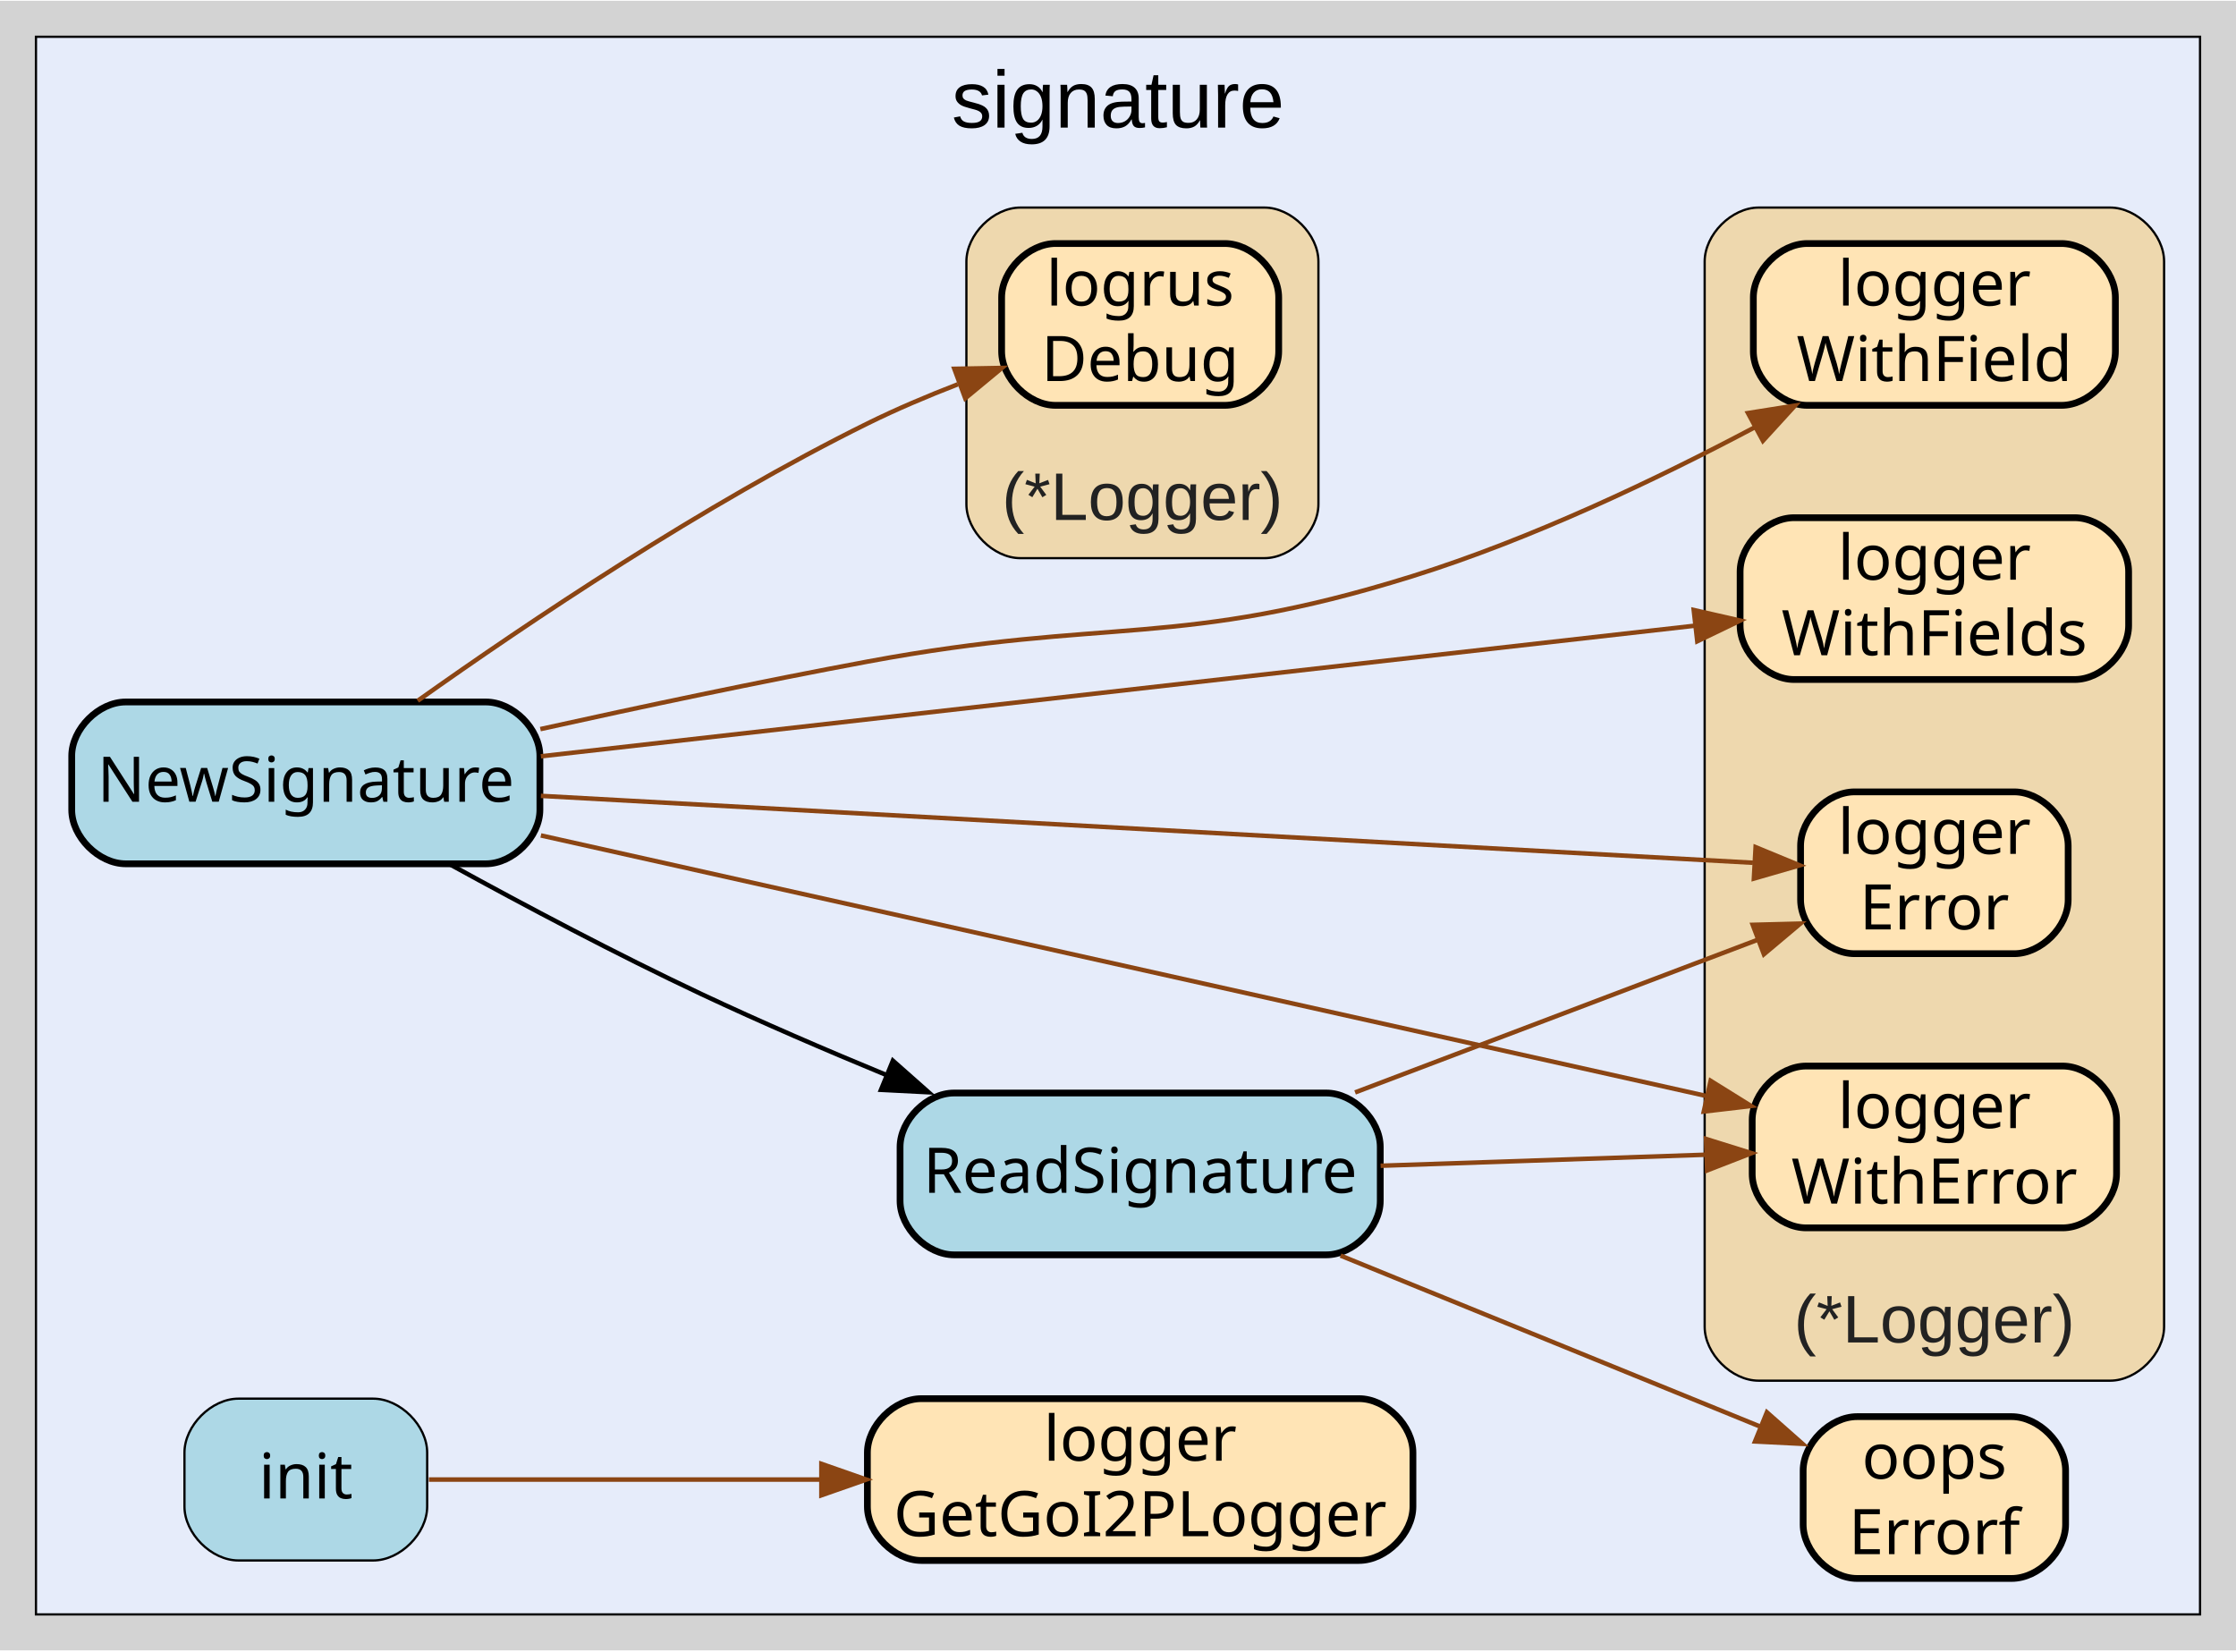
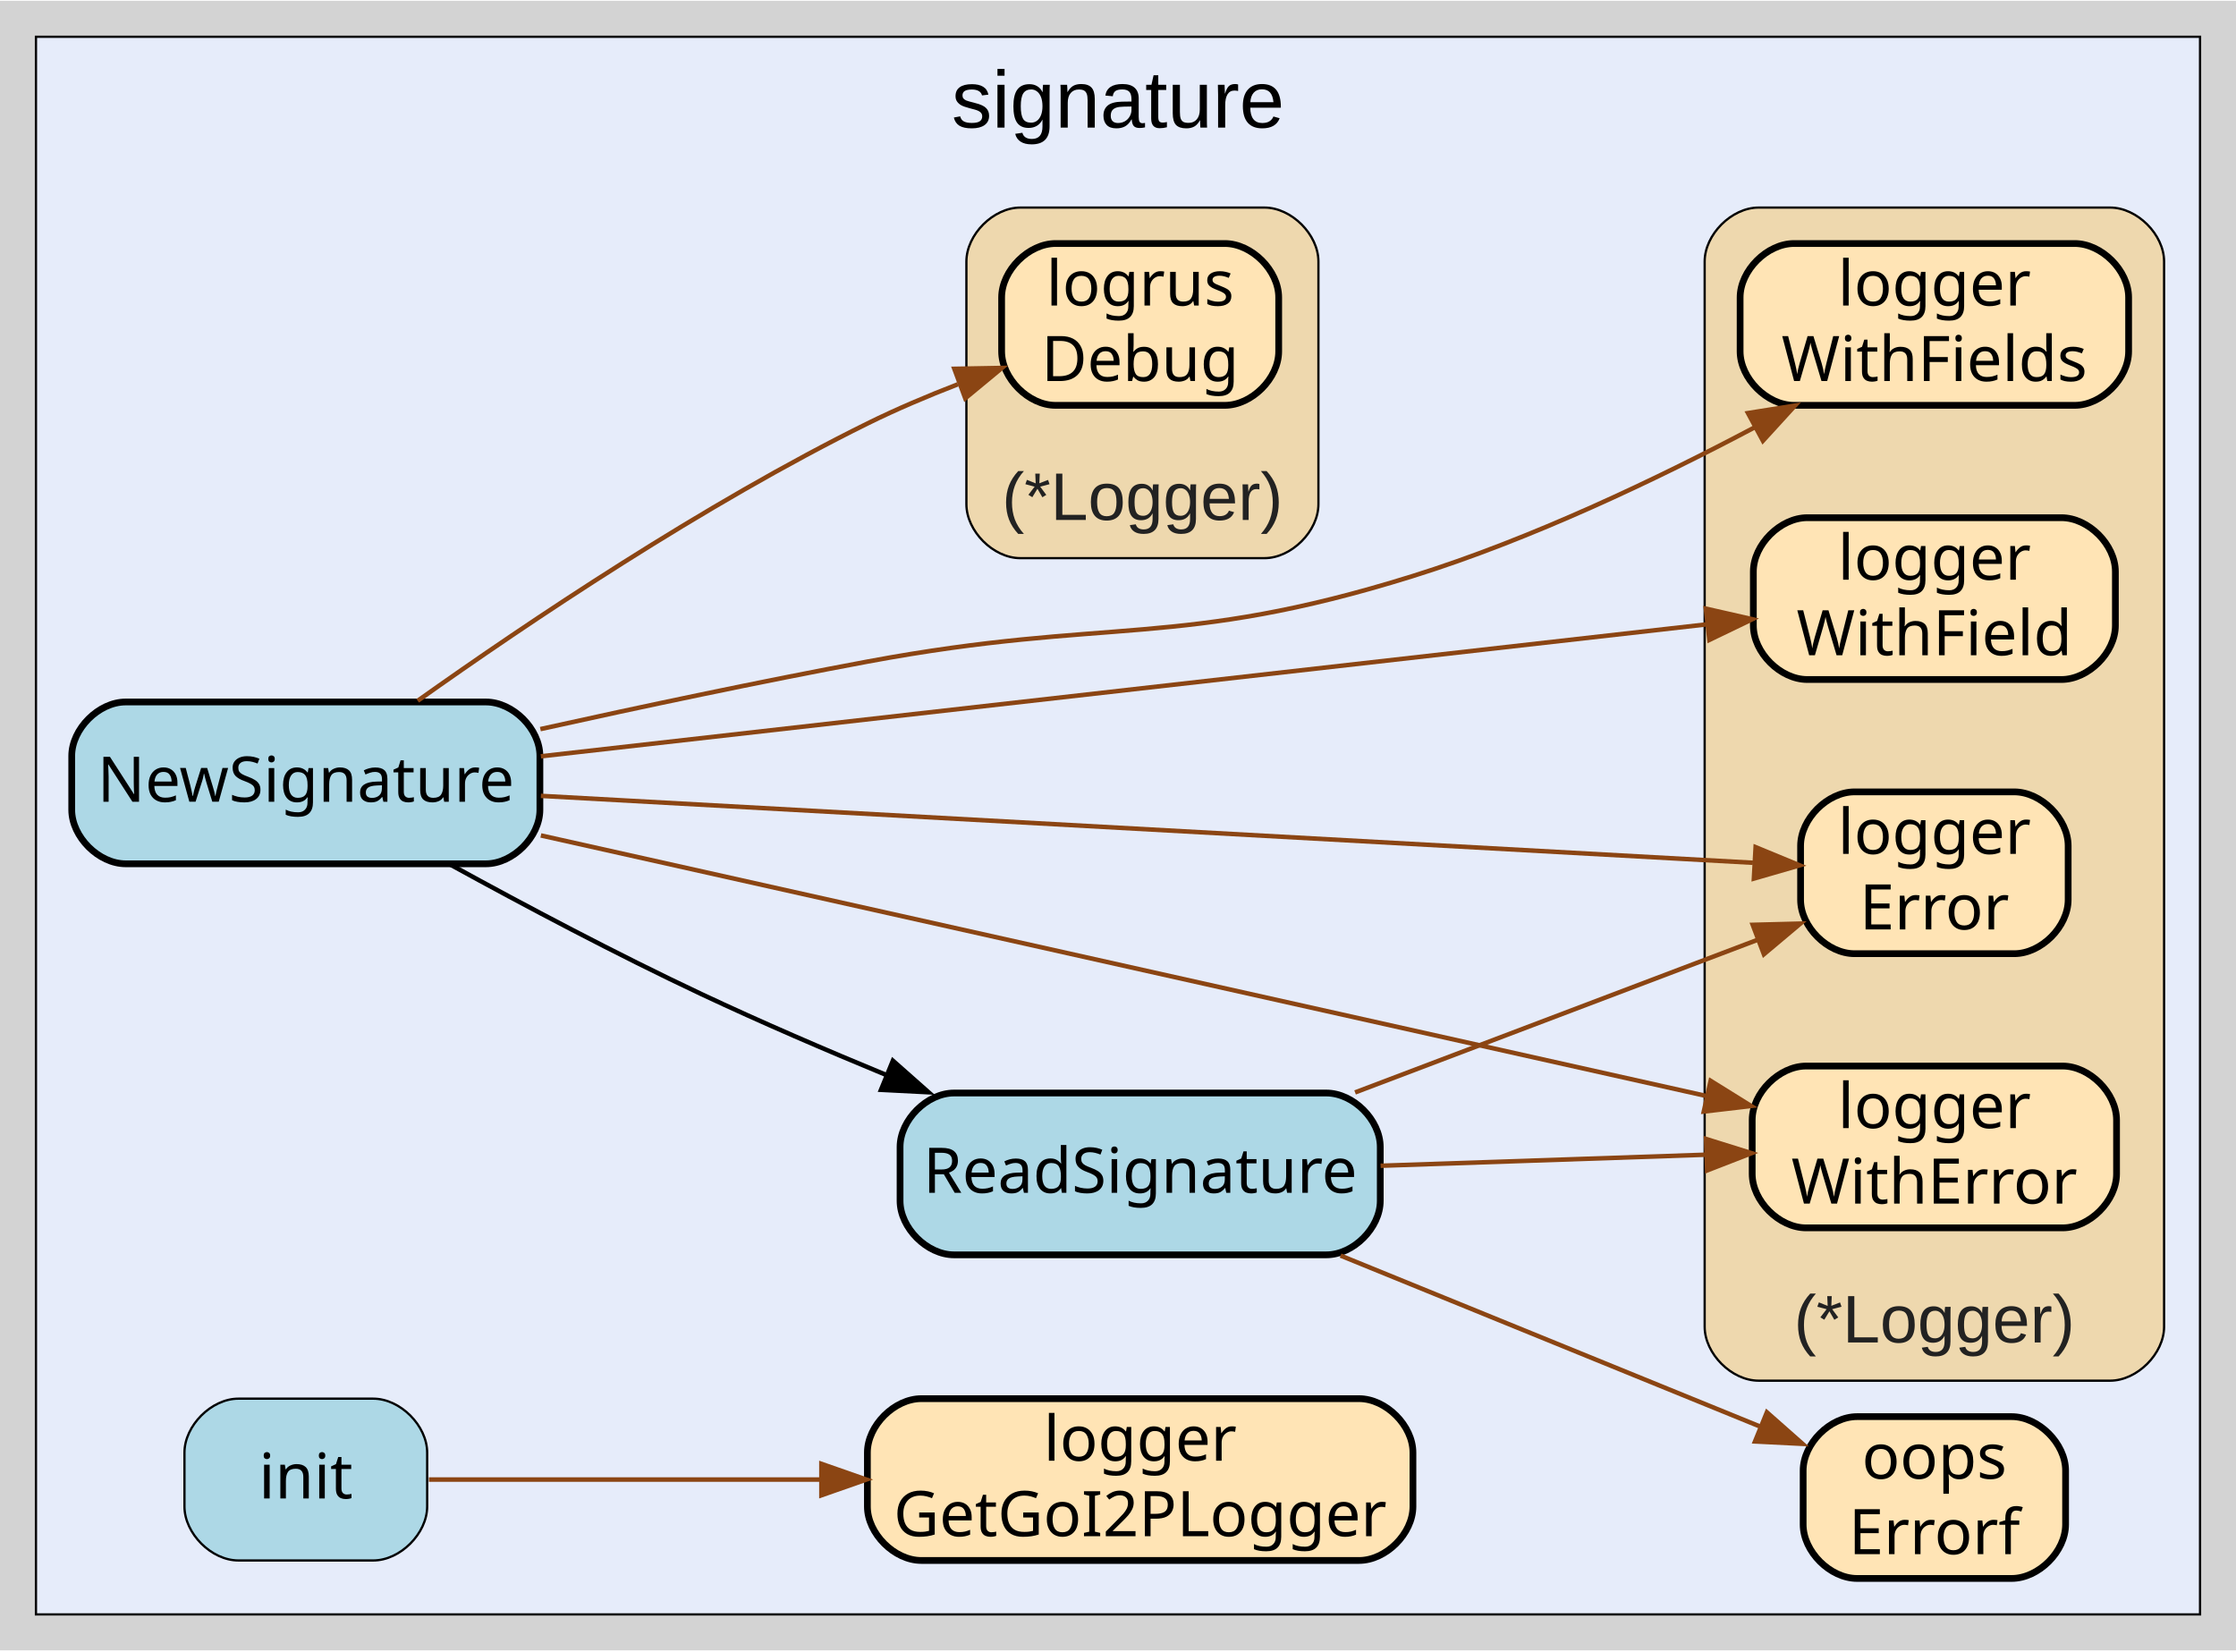
<svg xmlns="http://www.w3.org/2000/svg" xmlns:xlink="http://www.w3.org/1999/xlink" width="497pt" height="367pt" viewBox="0.00 0.00 497.49 367.00">
  <g id="graph0" class="graph" transform="scale(1 1) rotate(0) translate(0 367)">
    <polygon fill="#d3d3d3" stroke="transparent" points="0,0 0,-367 497.49,-367 497.49,0 0,0" />
    <g id="clust1" class="cluster">
      <polygon fill="#e6ecfa" stroke="#000000" stroke-width=".5" points="8,-8 8,-359 489.49,-359 489.49,-8 8,-8" />
      <text text-anchor="middle" x="248.745" y="-338.8" font-family="Arial" font-size="18.00" fill="#000000">signature</text>
    </g>
    <g id="clust3" class="cluster">
      <g id="a_clust3">
        <a xlink:title="type: *github.com/sirupsen/logrus.Logger">
          <path fill="#eed8ae" stroke="#000000" stroke-width=".5" d="M227.016,-243C227.016,-243 281.337,-243 281.337,-243 287.337,-243 293.337,-249 293.337,-255 293.337,-255 293.337,-309 293.337,-309 293.337,-315 287.337,-321 281.337,-321 281.337,-321 227.016,-321 227.016,-321 221.016,-321 215.016,-315 215.016,-309 215.016,-309 215.016,-255 215.016,-255 215.016,-249 221.016,-243 227.016,-243" />
          <text text-anchor="middle" x="254.176" y="-251.5" font-family="Arial" font-size="15.00" fill="#222222">(*Logger)</text>
        </a>
      </g>
    </g>
    <g id="clust2" class="cluster">
      <g id="a_clust2">
        <a xlink:title="type: *github.com/go-i2p/logger.Logger">
          <path fill="#eed8ae" stroke="#000000" stroke-width=".5" d="M391.271,-60C391.271,-60 469.49,-60 469.49,-60 475.49,-60 481.49,-66 481.49,-72 481.49,-72 481.49,-309 481.49,-309 481.49,-315 475.49,-321 469.49,-321 469.49,-321 391.271,-321 391.271,-321 385.271,-321 379.271,-315 379.271,-309 379.271,-309 379.271,-72 379.271,-72 379.271,-66 385.271,-60 391.271,-60" />
          <text text-anchor="middle" x="430.38" y="-68.5" font-family="Arial" font-size="15.00" fill="#222222">(*Logger)</text>
        </a>
      </g>
    </g>
    <g id="node1" class="node">
      <g id="a_node1">
-         <a xlink:title="github.com/go-i2p/go-i2p/lib/common/signature.NewSignature | defined in signature.go:106&#10;at signature.go:108: calling [github.com/go-i2p/go-i2p/lib/common/signature.ReadSignature]&#10;at signature.go:110: calling [(*github.com/go-i2p/logger.Logger).Error]&#10;at signature.go:107: calling [(*github.com/go-i2p/logger.Logger).WithField]&#10;at signature.go:110: calling [(*github.com/go-i2p/logger.Logger).WithError]&#10;at signature.go:114: calling [(*github.com/go-i2p/logger.Logger).WithFields]&#10;at signature.go:107: calling [(*github.com/sirupsen/logrus.Logger).Debug]&#10;at signature.go:117: calling [(*github.com/sirupsen/logrus.Logger).Debug]">
-           <path fill="#add8e6" stroke="#000000" stroke-width="1.5" d="M108.122,-211C108.122,-211 27.959,-211 27.959,-211 21.959,-211 15.959,-205 15.959,-199 15.959,-199 15.959,-187 15.959,-187 15.959,-181 21.959,-175 27.959,-175 27.959,-175 108.122,-175 108.122,-175 114.122,-175 120.122,-181 120.122,-187 120.122,-187 120.122,-199 120.122,-199 120.122,-205 114.122,-211 108.122,-211" />
-           <text text-anchor="middle" x="68.041" y="-188.8" font-family="Verdana" font-size="14.00" fill="#000000">NewSignature</text>
+         <a xlink:title="github.com/go-i2p/common/signature.ReadSignature | defined in signature.go:66&#10;at signature.go:96: calling [(*github.com/go-i2p/logger.Logger).WithError]&#10;at signature.go:90: calling [github.com/samber/oops.Errorf]&#10;at signature.go:95: calling [github.com/samber/oops.Errorf]&#10;at signature.go:96: calling [(*github.com/go-i2p/logger.Logger).Error]">
+           <path fill="#add8e6" stroke="#000000" stroke-width="1.5" d="M295.096,-124C295.096,-124 212.256,-124 212.256,-124 206.256,-124 200.256,-118 200.256,-112 200.256,-112 200.256,-100 200.256,-100 200.256,-94 206.256,-88 212.256,-88 212.256,-88 295.096,-88 295.096,-88 301.096,-88 307.096,-94 307.096,-100 307.096,-100 307.096,-112 307.096,-112 307.096,-118 301.096,-124 295.096,-124" />
+           <text text-anchor="middle" x="253.676" y="-101.8" font-family="Verdana" font-size="14.00" fill="#000000">ReadSignature</text>
        </a>
      </g>
    </g>
    <g id="node2" class="node">
      <g id="a_node2">
-         <a xlink:title="github.com/go-i2p/go-i2p/lib/common/signature.ReadSignature | defined in signature.go:66&#10;at signature.go:96: calling [(*github.com/go-i2p/logger.Logger).WithError]&#10;at signature.go:90: calling [github.com/samber/oops.Errorf]&#10;at signature.go:95: calling [github.com/samber/oops.Errorf]&#10;at signature.go:96: calling [(*github.com/go-i2p/logger.Logger).Error]">
-           <path fill="#add8e6" stroke="#000000" stroke-width="1.5" d="M295.096,-124C295.096,-124 212.256,-124 212.256,-124 206.256,-124 200.256,-118 200.256,-112 200.256,-112 200.256,-100 200.256,-100 200.256,-94 206.256,-88 212.256,-88 212.256,-88 295.096,-88 295.096,-88 301.096,-88 307.096,-94 307.096,-100 307.096,-100 307.096,-112 307.096,-112 307.096,-118 301.096,-124 295.096,-124" />
-           <text text-anchor="middle" x="253.676" y="-101.8" font-family="Verdana" font-size="14.00" fill="#000000">ReadSignature</text>
+         <a xlink:title="github.com/samber/oops.Errorf | defined in oops.go:34">
+           <path fill="#ffe4b5" stroke="#000000" stroke-width="1.5" d="M447.575,-52C447.575,-52 413.185,-52 413.185,-52 407.185,-52 401.185,-46 401.185,-40 401.185,-40 401.185,-28 401.185,-28 401.185,-22 407.185,-16 413.185,-16 413.185,-16 447.575,-16 447.575,-16 453.575,-16 459.575,-22 459.575,-28 459.575,-28 459.575,-40 459.575,-40 459.575,-46 453.575,-52 447.575,-52" />
+           <text text-anchor="middle" x="430.38" y="-38.2" font-family="Verdana" font-size="14.00" fill="#000000">oops</text>
+           <text text-anchor="middle" x="430.38" y="-21.4" font-family="Verdana" font-size="14.00" fill="#000000">Errorf</text>
        </a>
      </g>
    </g>
-     <g id="edge2" class="edge">
-       <g id="a_edge2">
-         <a xlink:title="at signature.go:108: calling [github.com/go-i2p/go-i2p/lib/common/signature.ReadSignature]">
-           <path fill="none" stroke="#000000" d="M100.253,-174.793C116.746,-165.73 137.267,-154.85 156.081,-146 169.275,-139.794 183.703,-133.579 197.321,-127.961" />
-           <polygon fill="#000000" stroke="#000000" points="198.66,-131.195 206.594,-124.174 196.013,-124.714 198.66,-131.195" />
+     <g id="edge3" class="edge">
+       <g id="a_edge3">
+         <a xlink:title="at signature.go:90: calling [github.com/samber/oops.Errorf]&#10;at signature.go:95: calling [github.com/samber/oops.Errorf]">
+           <path fill="none" stroke="#8b4513" d="M298.266,-87.831C327.075,-76.093 364.189,-60.97 391.741,-49.744" />
+           <polygon fill="#8b4513" stroke="#8b4513" points="393.118,-52.962 401.059,-45.947 390.477,-46.48 393.118,-52.962" />
        </a>
      </g>
    </g>
    <g id="node6" class="node">
      <g id="a_node6">
-         <a xlink:title="(*github.com/go-i2p/logger.Logger).WithField | defined in log.go:54">
-           <path fill="#ffe4b5" stroke="#000000" stroke-width="1.5" d="M458.655,-313C458.655,-313 402.106,-313 402.106,-313 396.106,-313 390.106,-307 390.106,-301 390.106,-301 390.106,-289 390.106,-289 390.106,-283 396.106,-277 402.106,-277 402.106,-277 458.655,-277 458.655,-277 464.655,-277 470.655,-283 470.655,-289 470.655,-289 470.655,-301 470.655,-301 470.655,-307 464.655,-313 458.655,-313" />
-           <text text-anchor="middle" x="430.38" y="-299.2" font-family="Verdana" font-size="14.00" fill="#000000">logger</text>
-           <text text-anchor="middle" x="430.38" y="-282.4" font-family="Verdana" font-size="14.00" fill="#000000">WithField</text>
-         </a>
-       </g>
-     </g>
-     <g id="edge5" class="edge">
-       <g id="a_edge5">
-         <a xlink:title="at signature.go:107: calling [(*github.com/go-i2p/logger.Logger).WithField]">
-           <path fill="none" stroke="#8b4513" d="M120.227,-204.965C142.601,-209.914 169.065,-215.528 193.081,-220 246.68,-229.98 262.226,-222.761 314.271,-239 340.629,-247.224 368.549,-260.528 390.403,-272.105" />
-           <polygon fill="#8b4513" stroke="#8b4513" points="388.912,-275.278 399.376,-276.941 392.234,-269.116 388.912,-275.278" />
-         </a>
-       </g>
-     </g>
-     <g id="node7" class="node">
-       <g id="a_node7">
        <a xlink:title="(*github.com/go-i2p/logger.Logger).WithError | defined in log.go:66">
          <path fill="#ffe4b5" stroke="#000000" stroke-width="1.5" d="M458.912,-130C458.912,-130 401.849,-130 401.849,-130 395.849,-130 389.849,-124 389.849,-118 389.849,-118 389.849,-106 389.849,-106 389.849,-100 395.849,-94 401.849,-94 401.849,-94 458.912,-94 458.912,-94 464.912,-94 470.912,-100 470.912,-106 470.912,-106 470.912,-118 470.912,-118 470.912,-124 464.912,-130 458.912,-130" />
          <text text-anchor="middle" x="430.38" y="-116.2" font-family="Verdana" font-size="14.00" fill="#000000">logger</text>
          <text text-anchor="middle" x="430.38" y="-99.4" font-family="Verdana" font-size="14.00" fill="#000000">WithError</text>
        </a>
      </g>
    </g>
-     <g id="edge8" class="edge">
-       <g id="a_edge8">
-         <a xlink:title="at signature.go:110: calling [(*github.com/go-i2p/logger.Logger).WithError]">
-           <path fill="none" stroke="#8b4513" d="M120.341,-181.308C189.593,-165.827 310.933,-138.702 379.476,-123.379" />
-           <polygon fill="#8b4513" stroke="#8b4513" points="380.605,-126.713 389.601,-121.116 379.078,-119.882 380.605,-126.713" />
+     <g id="edge1" class="edge">
+       <g id="a_edge1">
+         <a xlink:title="at signature.go:96: calling [(*github.com/go-i2p/logger.Logger).WithError]">
+           <path fill="none" stroke="#8b4513" d="M307.173,-107.817C330.164,-108.597 356.905,-109.505 379.588,-110.275" />
+           <polygon fill="#8b4513" stroke="#8b4513" points="379.583,-113.777 389.696,-110.619 379.821,-106.781 379.583,-113.777" />
        </a>
      </g>
    </g>
-     <g id="node8" class="node">
-       <g id="a_node8">
+     <g id="node7" class="node">
+       <g id="a_node7">
        <a xlink:title="(*github.com/go-i2p/logger.Logger).Error | defined in log.go:42">
          <path fill="#ffe4b5" stroke="#000000" stroke-width="1.5" d="M448.147,-191C448.147,-191 412.614,-191 412.614,-191 406.614,-191 400.614,-185 400.614,-179 400.614,-179 400.614,-167 400.614,-167 400.614,-161 406.614,-155 412.614,-155 412.614,-155 448.147,-155 448.147,-155 454.147,-155 460.147,-161 460.147,-167 460.147,-167 460.147,-179 460.147,-179 460.147,-185 454.147,-191 448.147,-191" />
          <text text-anchor="middle" x="430.38" y="-177.2" font-family="Verdana" font-size="14.00" fill="#000000">logger</text>
          <text text-anchor="middle" x="430.38" y="-160.4" font-family="Verdana" font-size="14.00" fill="#000000">Error</text>
        </a>
      </g>
    </g>
-     <g id="edge3" class="edge">
-       <g id="a_edge3">
+     <g id="edge4" class="edge">
+       <g id="a_edge4">
+         <a xlink:title="at signature.go:96: calling [(*github.com/go-i2p/logger.Logger).Error]">
+           <path fill="none" stroke="#8b4513" d="M301.495,-124.131C329.5,-134.75 364.442,-147.999 390.876,-158.022" />
+           <polygon fill="#8b4513" stroke="#8b4513" points="389.967,-161.42 400.559,-161.693 392.449,-154.875 389.967,-161.42" />
+         </a>
+       </g>
+     </g>
+     <g id="node3" class="node">
+       <g id="a_node3">
+         <a xlink:title="github.com/go-i2p/common/signature.NewSignature | defined in signature.go:106&#10;at signature.go:107: calling [(*github.com/sirupsen/logrus.Logger).Debug]&#10;at signature.go:117: calling [(*github.com/sirupsen/logrus.Logger).Debug]&#10;at signature.go:107: calling [(*github.com/go-i2p/logger.Logger).WithField]&#10;at signature.go:108: calling [github.com/go-i2p/common/signature.ReadSignature]&#10;at signature.go:110: calling [(*github.com/go-i2p/logger.Logger).WithError]&#10;at signature.go:110: calling [(*github.com/go-i2p/logger.Logger).Error]&#10;at signature.go:114: calling [(*github.com/go-i2p/logger.Logger).WithFields]">
+           <path fill="#add8e6" stroke="#000000" stroke-width="1.5" d="M108.122,-211C108.122,-211 27.959,-211 27.959,-211 21.959,-211 15.959,-205 15.959,-199 15.959,-199 15.959,-187 15.959,-187 15.959,-181 21.959,-175 27.959,-175 27.959,-175 108.122,-175 108.122,-175 114.122,-175 120.122,-181 120.122,-187 120.122,-187 120.122,-199 120.122,-199 120.122,-205 114.122,-211 108.122,-211" />
+           <text text-anchor="middle" x="68.041" y="-188.8" font-family="Verdana" font-size="14.00" fill="#000000">NewSignature</text>
+         </a>
+       </g>
+     </g>
+     <g id="edge6" class="edge">
+       <g id="a_edge6">
+         <a xlink:title="at signature.go:108: calling [github.com/go-i2p/common/signature.ReadSignature]">
+           <path fill="none" stroke="#000000" d="M100.253,-174.793C116.746,-165.73 137.267,-154.85 156.081,-146 169.275,-139.794 183.703,-133.579 197.321,-127.961" />
+           <polygon fill="#000000" stroke="#000000" points="198.66,-131.195 206.594,-124.174 196.013,-124.714 198.66,-131.195" />
+         </a>
+       </g>
+     </g>
+     <g id="edge7" class="edge">
+       <g id="a_edge7">
+         <a xlink:title="at signature.go:110: calling [(*github.com/go-i2p/logger.Logger).WithError]">
+           <path fill="none" stroke="#8b4513" d="M120.341,-181.308C189.593,-165.827 310.933,-138.702 379.476,-123.379" />
+           <polygon fill="#8b4513" stroke="#8b4513" points="380.605,-126.713 389.601,-121.116 379.078,-119.882 380.605,-126.713" />
+         </a>
+       </g>
+     </g>
+     <g id="edge8" class="edge">
+       <g id="a_edge8">
        <a xlink:title="at signature.go:110: calling [(*github.com/go-i2p/logger.Logger).Error]">
          <path fill="none" stroke="#8b4513" d="M120.341,-190.113C193.3,-186.086 324.072,-178.868 390.014,-175.228" />
          <polygon fill="#8b4513" stroke="#8b4513" points="390.611,-178.701 400.403,-174.655 390.225,-171.711 390.611,-178.701" />
        </a>
      </g>
    </g>
+     <g id="node8" class="node">
+       <g id="a_node8">
+         <a xlink:title="(*github.com/go-i2p/logger.Logger).WithField | defined in log.go:54">
+           <path fill="#ffe4b5" stroke="#000000" stroke-width="1.5" d="M458.655,-252C458.655,-252 402.106,-252 402.106,-252 396.106,-252 390.106,-246 390.106,-240 390.106,-240 390.106,-228 390.106,-228 390.106,-222 396.106,-216 402.106,-216 402.106,-216 458.655,-216 458.655,-216 464.655,-216 470.655,-222 470.655,-228 470.655,-228 470.655,-240 470.655,-240 470.655,-246 464.655,-252 458.655,-252" />
+           <text text-anchor="middle" x="430.38" y="-238.2" font-family="Verdana" font-size="14.00" fill="#000000">logger</text>
+           <text text-anchor="middle" x="430.38" y="-221.4" font-family="Verdana" font-size="14.00" fill="#000000">WithField</text>
+         </a>
+       </g>
+     </g>
+     <g id="edge5" class="edge">
+       <g id="a_edge5">
+         <a xlink:title="at signature.go:107: calling [(*github.com/go-i2p/logger.Logger).WithField]">
+           <path fill="none" stroke="#8b4513" d="M120.341,-198.918C189.687,-206.765 311.259,-220.521 379.753,-228.271" />
+           <polygon fill="#8b4513" stroke="#8b4513" points="379.537,-231.769 389.867,-229.416 380.324,-224.814 379.537,-231.769" />
+         </a>
+       </g>
+     </g>
    <g id="node9" class="node">
      <g id="a_node9">
        <a xlink:title="(*github.com/go-i2p/logger.Logger).WithFields | defined in log.go:60">
-           <path fill="#ffe4b5" stroke="#000000" stroke-width="1.5" d="M461.599,-252C461.599,-252 399.161,-252 399.161,-252 393.161,-252 387.161,-246 387.161,-240 387.161,-240 387.161,-228 387.161,-228 387.161,-222 393.161,-216 399.161,-216 399.161,-216 461.599,-216 461.599,-216 467.599,-216 473.599,-222 473.599,-228 473.599,-228 473.599,-240 473.599,-240 473.599,-246 467.599,-252 461.599,-252" />
-           <text text-anchor="middle" x="430.38" y="-238.2" font-family="Verdana" font-size="14.00" fill="#000000">logger</text>
-           <text text-anchor="middle" x="430.38" y="-221.4" font-family="Verdana" font-size="14.00" fill="#000000">WithFields</text>
+           <path fill="#ffe4b5" stroke="#000000" stroke-width="1.5" d="M461.599,-313C461.599,-313 399.161,-313 399.161,-313 393.161,-313 387.161,-307 387.161,-301 387.161,-301 387.161,-289 387.161,-289 387.161,-283 393.161,-277 399.161,-277 399.161,-277 461.599,-277 461.599,-277 467.599,-277 473.599,-283 473.599,-289 473.599,-289 473.599,-301 473.599,-301 473.599,-307 467.599,-313 461.599,-313" />
+           <text text-anchor="middle" x="430.38" y="-299.2" font-family="Verdana" font-size="14.00" fill="#000000">logger</text>
+           <text text-anchor="middle" x="430.38" y="-282.4" font-family="Verdana" font-size="14.00" fill="#000000">WithFields</text>
        </a>
      </g>
    </g>
    <g id="edge9" class="edge">
      <g id="a_edge9">
        <a xlink:title="at signature.go:114: calling [(*github.com/go-i2p/logger.Logger).WithFields]">
-           <path fill="none" stroke="#8b4513" d="M120.341,-198.918C188.755,-206.659 308.001,-220.152 376.962,-227.956" />
-           <polygon fill="#8b4513" stroke="#8b4513" points="376.841,-231.464 387.172,-229.111 377.629,-224.508 376.841,-231.464" />
+           <path fill="none" stroke="#8b4513" d="M120.227,-204.965C142.601,-209.914 169.065,-215.528 193.081,-220 246.68,-229.98 262.226,-222.761 314.271,-239 340.629,-247.224 368.549,-260.528 390.403,-272.105" />
+           <polygon fill="#8b4513" stroke="#8b4513" points="388.912,-275.278 399.376,-276.941 392.234,-269.116 388.912,-275.278" />
        </a>
      </g>
    </g>
    <g id="node10" class="node">
      <g id="a_node10">
        <a xlink:title="(*github.com/sirupsen/logrus.Logger).Debug | defined in logger.go:221">
          <path fill="#ffe4b5" stroke="#000000" stroke-width="1.5" d="M272.498,-313C272.498,-313 234.854,-313 234.854,-313 228.854,-313 222.854,-307 222.854,-301 222.854,-301 222.854,-289 222.854,-289 222.854,-283 228.854,-277 234.854,-277 234.854,-277 272.498,-277 272.498,-277 278.498,-277 284.498,-283 284.498,-289 284.498,-289 284.498,-301 284.498,-301 284.498,-307 278.498,-313 272.498,-313" />
          <text text-anchor="middle" x="253.676" y="-299.2" font-family="Verdana" font-size="14.00" fill="#000000">logrus</text>
          <text text-anchor="middle" x="253.676" y="-282.4" font-family="Verdana" font-size="14.00" fill="#000000">Debug</text>
        </a>
      </g>
    </g>
-     <g id="edge10" class="edge">
-       <g id="a_edge10">
+     <g id="edge2" class="edge">
+       <g id="a_edge2">
        <a xlink:title="at signature.go:107: calling [(*github.com/sirupsen/logrus.Logger).Debug]&#10;at signature.go:117: calling [(*github.com/sirupsen/logrus.Logger).Debug]">
          <path fill="none" stroke="#8b4513" d="M92.933,-211.268C117.499,-228.722 156.572,-254.97 193.081,-273 199.419,-276.13 206.318,-279.054 213.115,-281.684" />
          <polygon fill="#8b4513" stroke="#8b4513" points="212.33,-285.126 222.923,-285.317 214.761,-278.562 212.33,-285.126" />
        </a>
      </g>
    </g>
-     <g id="node3" class="node">
-       <g id="a_node3">
-         <a xlink:title="github.com/samber/oops.Errorf | defined in oops.go:34">
-           <path fill="#ffe4b5" stroke="#000000" stroke-width="1.5" d="M447.575,-52C447.575,-52 413.185,-52 413.185,-52 407.185,-52 401.185,-46 401.185,-40 401.185,-40 401.185,-28 401.185,-28 401.185,-22 407.185,-16 413.185,-16 413.185,-16 447.575,-16 447.575,-16 453.575,-16 459.575,-22 459.575,-28 459.575,-28 459.575,-40 459.575,-40 459.575,-46 453.575,-52 447.575,-52" />
-           <text text-anchor="middle" x="430.38" y="-38.2" font-family="Verdana" font-size="14.00" fill="#000000">oops</text>
-           <text text-anchor="middle" x="430.38" y="-21.4" font-family="Verdana" font-size="14.00" fill="#000000">Errorf</text>
-         </a>
-       </g>
-     </g>
-     <g id="edge6" class="edge">
-       <g id="a_edge6">
-         <a xlink:title="at signature.go:90: calling [github.com/samber/oops.Errorf]&#10;at signature.go:95: calling [github.com/samber/oops.Errorf]">
-           <path fill="none" stroke="#8b4513" d="M298.266,-87.831C327.075,-76.093 364.189,-60.97 391.741,-49.744" />
-           <polygon fill="#8b4513" stroke="#8b4513" points="393.118,-52.962 401.059,-45.947 390.477,-46.48 393.118,-52.962" />
-         </a>
-       </g>
-     </g>
-     <g id="edge1" class="edge">
-       <g id="a_edge1">
-         <a xlink:title="at signature.go:96: calling [(*github.com/go-i2p/logger.Logger).WithError]">
-           <path fill="none" stroke="#8b4513" d="M307.173,-107.817C330.164,-108.597 356.905,-109.505 379.588,-110.275" />
-           <polygon fill="#8b4513" stroke="#8b4513" points="379.583,-113.777 389.696,-110.619 379.821,-106.781 379.583,-113.777" />
-         </a>
-       </g>
-     </g>
-     <g id="edge7" class="edge">
-       <g id="a_edge7">
-         <a xlink:title="at signature.go:96: calling [(*github.com/go-i2p/logger.Logger).Error]">
-           <path fill="none" stroke="#8b4513" d="M301.495,-124.131C329.5,-134.75 364.442,-147.999 390.876,-158.022" />
-           <polygon fill="#8b4513" stroke="#8b4513" points="389.967,-161.42 400.559,-161.693 392.449,-154.875 389.967,-161.42" />
-         </a>
-       </g>
-     </g>
    <g id="node4" class="node">
      <g id="a_node4">
-         <a xlink:title="github.com/go-i2p/go-i2p/lib/common/signature.init | defined in .:0&#10;at signature.go:10: calling [github.com/go-i2p/logger.GetGoI2PLogger]">
+         <a xlink:title="github.com/go-i2p/common/signature.init | defined in .:0&#10;at signature.go:10: calling [github.com/go-i2p/logger.GetGoI2PLogger]">
          <path fill="#add8e6" stroke="#000000" stroke-width=".5" d="M83.041,-56C83.041,-56 53.041,-56 53.041,-56 47.041,-56 41.041,-50 41.041,-44 41.041,-44 41.041,-32 41.041,-32 41.041,-26 47.041,-20 53.041,-20 53.041,-20 83.041,-20 83.041,-20 89.041,-20 95.041,-26 95.041,-32 95.041,-32 95.041,-44 95.041,-44 95.041,-50 89.041,-56 83.041,-56" />
          <text text-anchor="middle" x="68.041" y="-33.8" font-family="Verdana" font-size="14.00" fill="#000000">init</text>
        </a>
      </g>
    </g>
    <g id="node5" class="node">
      <g id="a_node5">
        <a xlink:title="github.com/go-i2p/logger.GetGoI2PLogger | defined in log.go:120">
          <path fill="#ffe4b5" stroke="#000000" stroke-width="1.5" d="M302.366,-56C302.366,-56 204.987,-56 204.987,-56 198.987,-56 192.987,-50 192.987,-44 192.987,-44 192.987,-32 192.987,-32 192.987,-26 198.987,-20 204.987,-20 204.987,-20 302.366,-20 302.366,-20 308.366,-20 314.366,-26 314.366,-32 314.366,-32 314.366,-44 314.366,-44 314.366,-50 308.366,-56 302.366,-56" />
          <text text-anchor="middle" x="253.676" y="-42.2" font-family="Verdana" font-size="14.00" fill="#000000">logger</text>
          <text text-anchor="middle" x="253.676" y="-25.4" font-family="Verdana" font-size="14.00" fill="#000000">GetGoI2PLogger</text>
        </a>
      </g>
    </g>
-     <g id="edge4" class="edge">
-       <g id="a_edge4">
+     <g id="edge10" class="edge">
+       <g id="a_edge10">
        <a xlink:title="at signature.go:10: calling [github.com/go-i2p/logger.GetGoI2PLogger]">
          <path fill="none" stroke="#8b4513" d="M95.432,-38C118.357,-38 152.115,-38 182.57,-38" />
          <polygon fill="#8b4513" stroke="#8b4513" points="182.752,-41.5 192.751,-38 182.751,-34.5 182.752,-41.5" />
        </a>
      </g>
    </g>
  </g>
</svg>
